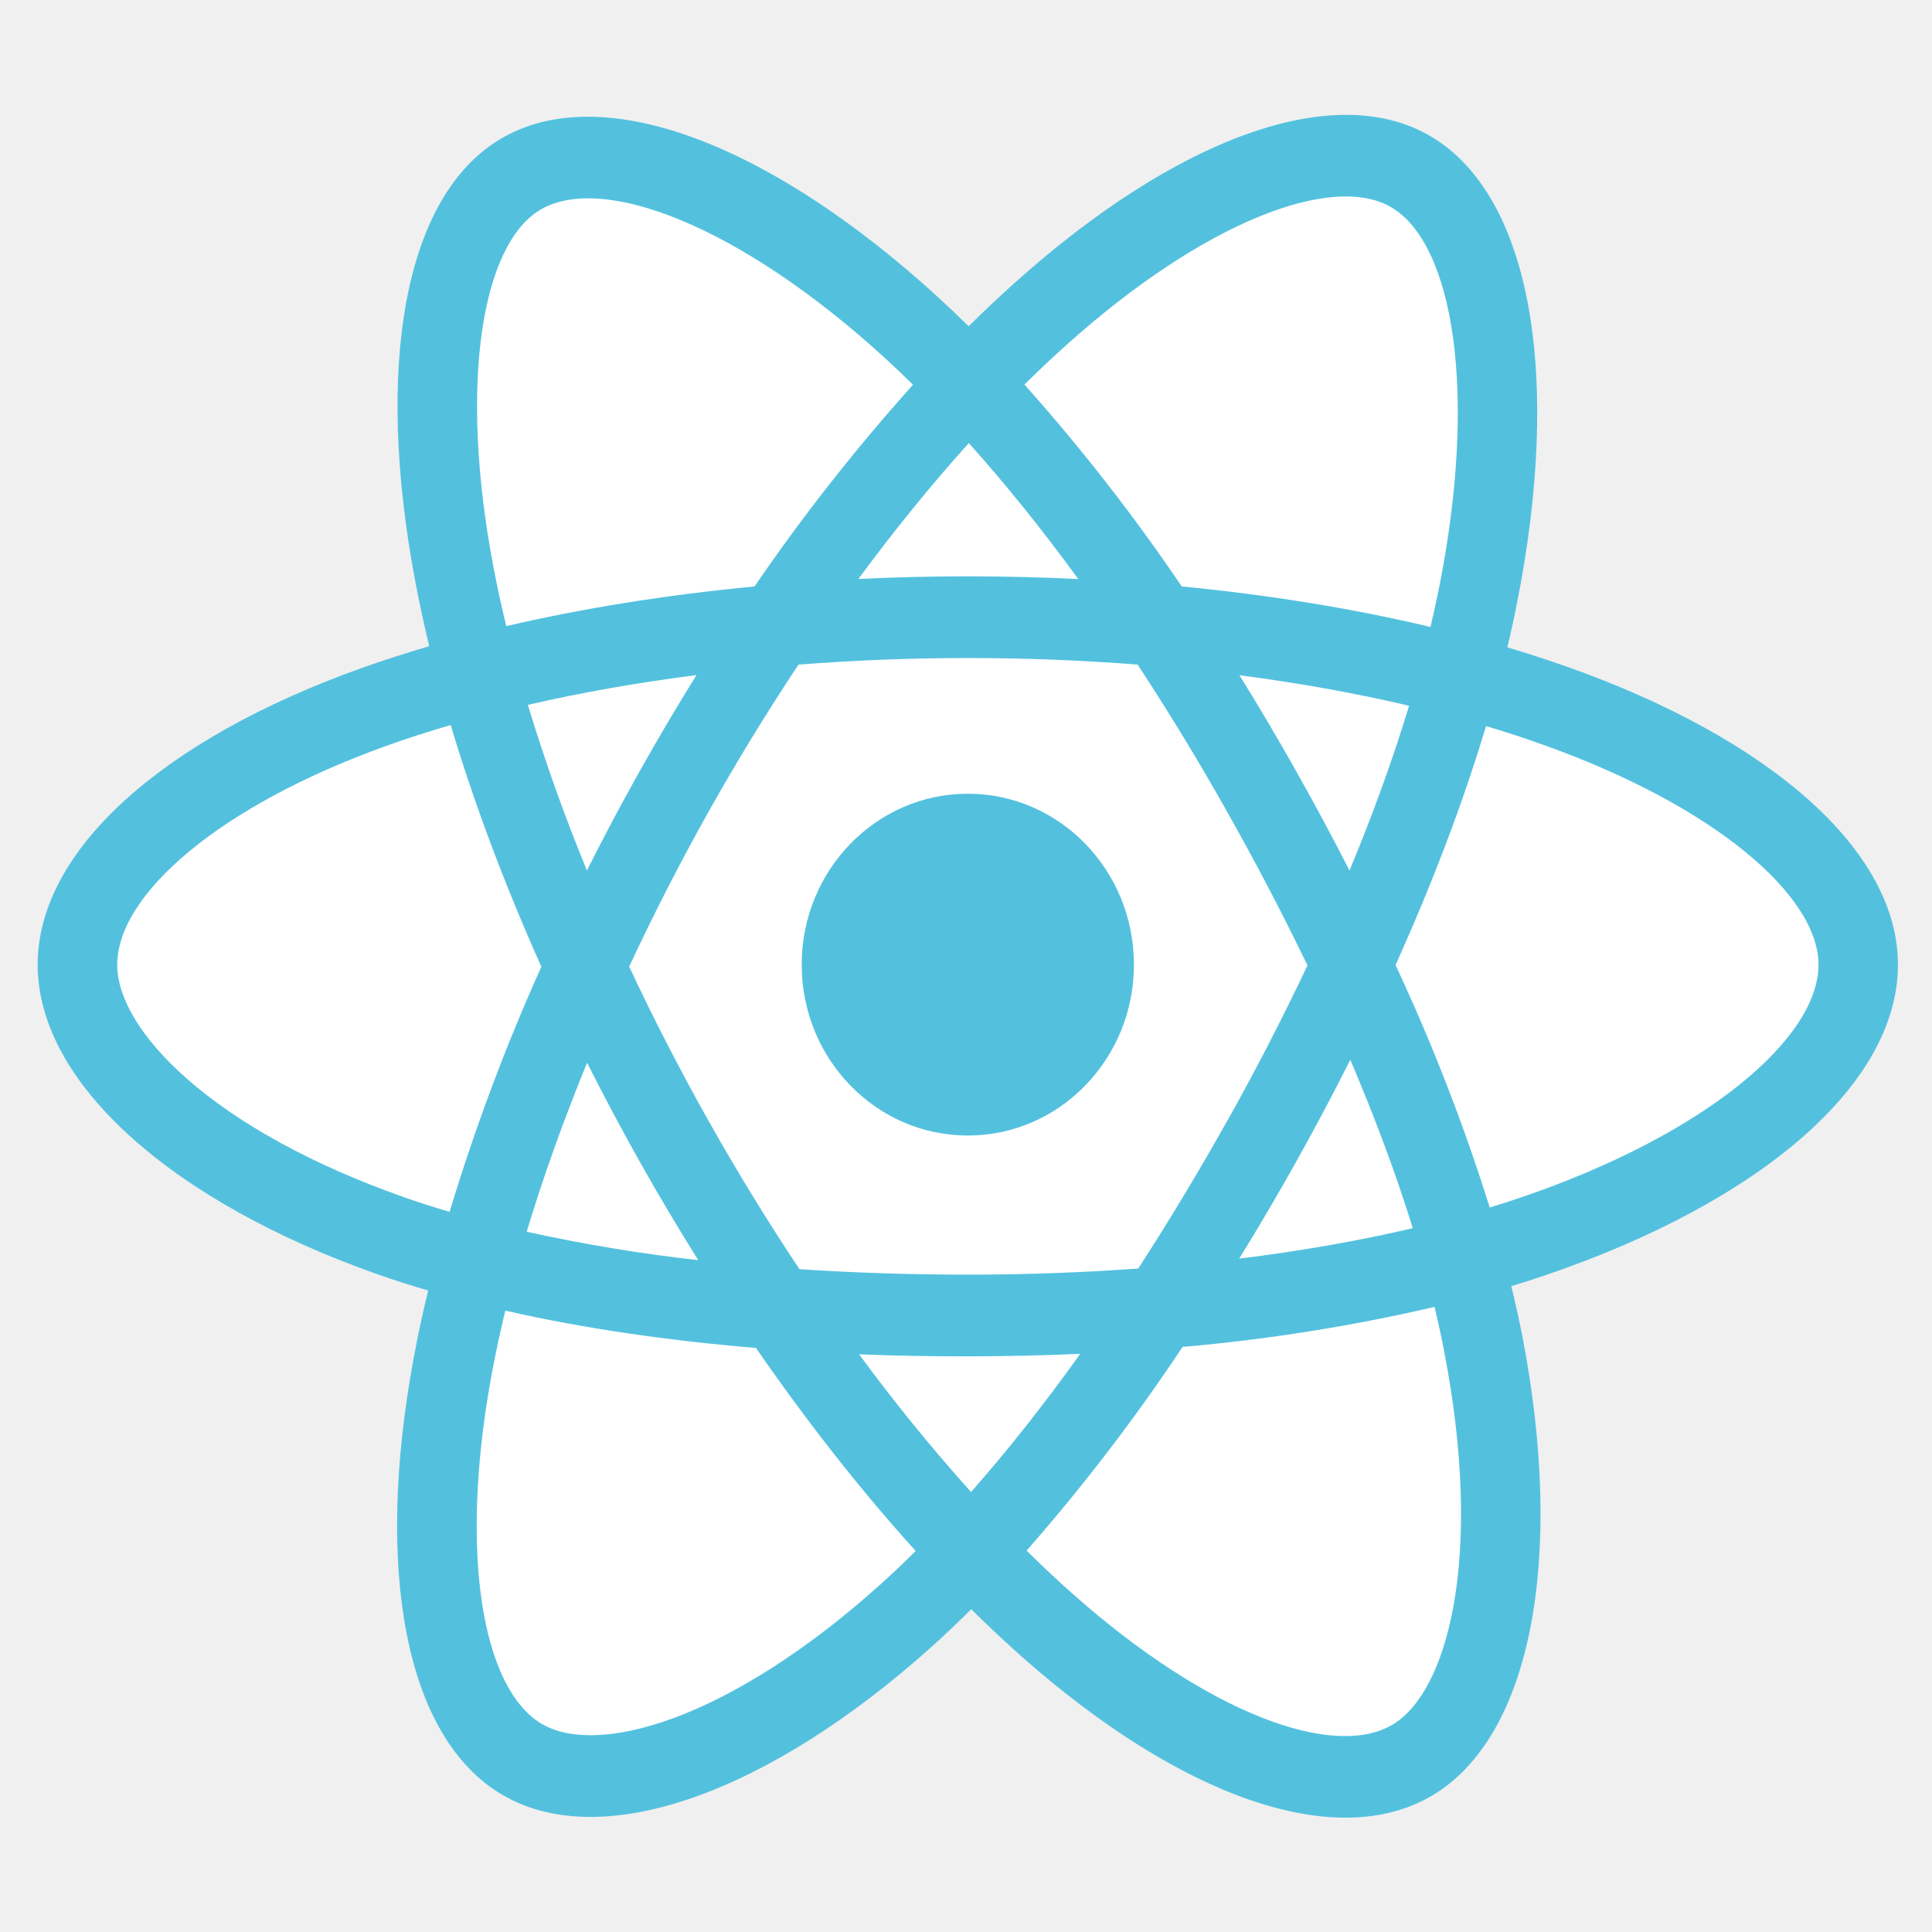
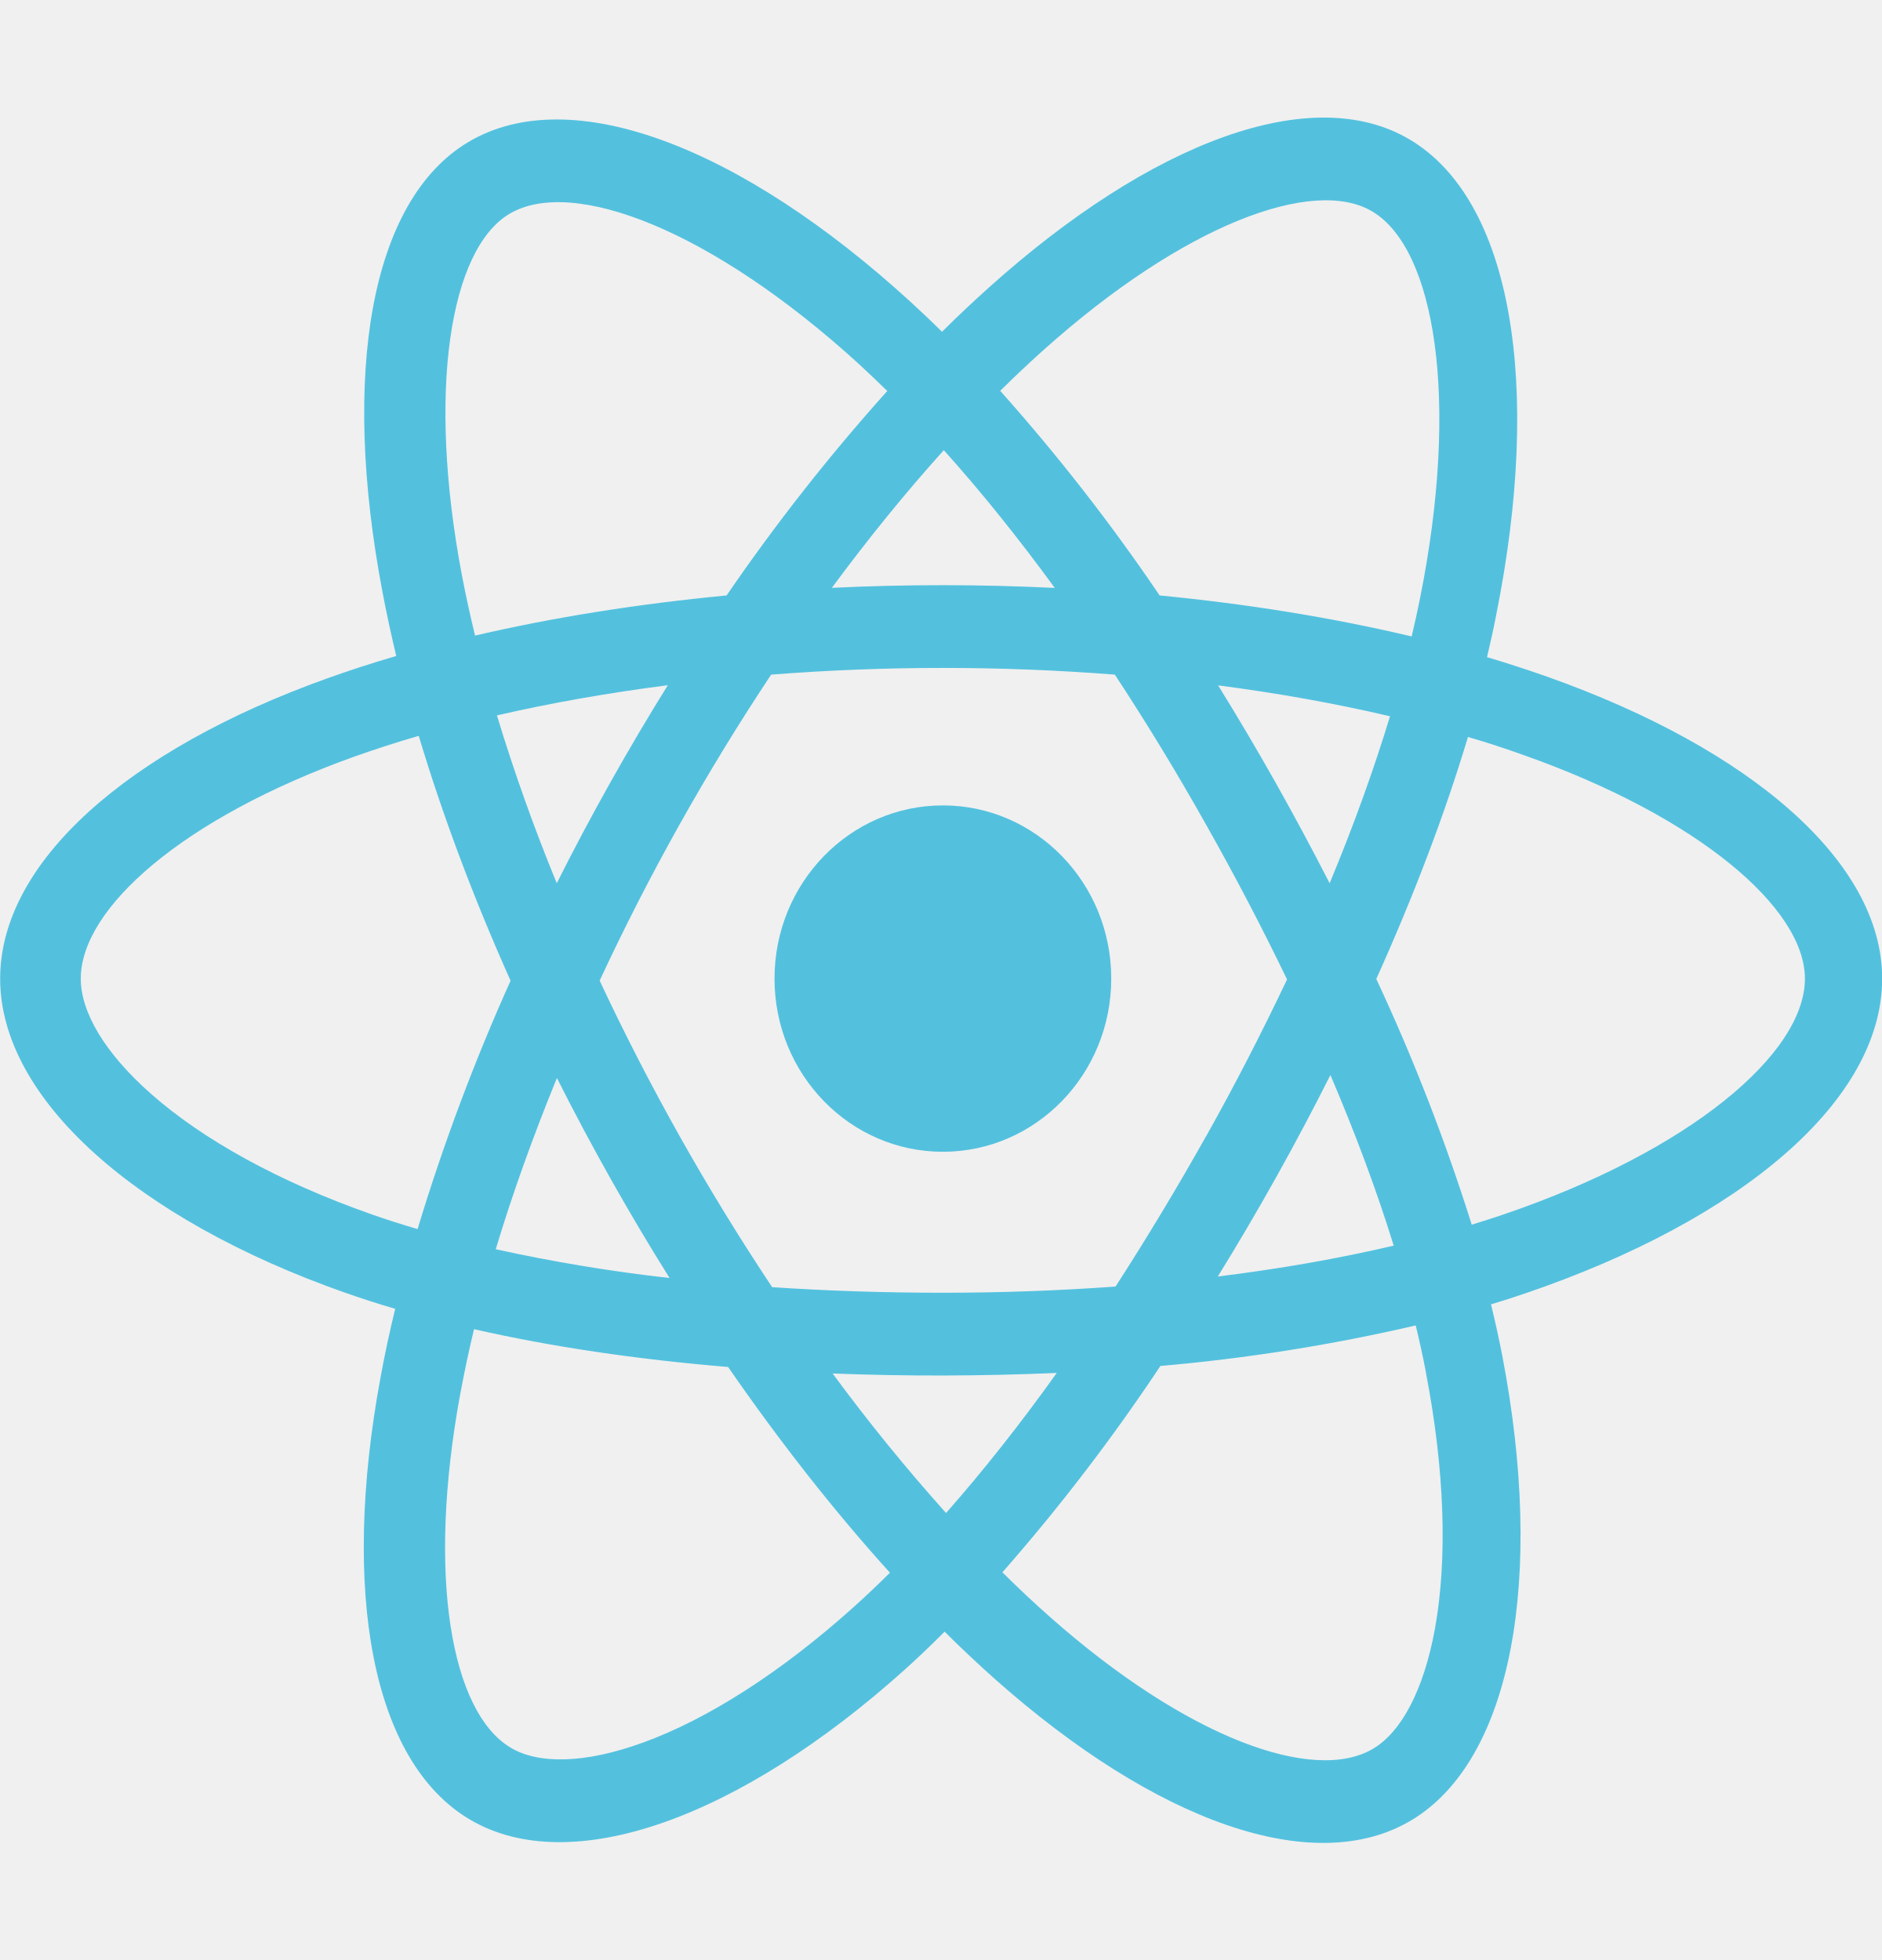
- <svg xmlns="http://www.w3.org/2000/svg" width="24" height="24" viewBox="0 0 24 24">
-   <g fill="none" fill-rule="nonzero">
-     <path fill="#53C1DE" d="M19.468 8.283a15.167 15.167 0 0 0-.743-.241c.041-.173.08-.347.114-.522.564-2.812.195-5.078-1.062-5.824-1.205-.715-3.177.03-5.168 1.814a15.63 15.63 0 0 0-.576.543 14.231 14.231 0 0 0-.383-.364C9.564 1.783 7.472.979 6.216 1.727 5.01 2.445 4.655 4.575 5.162 7.24c.05.264.107.526.17.787-.296.087-.581.179-.855.277-2.446.877-4.009 2.253-4.009 3.68 0 1.473 1.677 2.95 4.226 3.847.206.072.415.14.625.2-.069.282-.13.565-.182.85-.483 2.618-.106 4.698 1.095 5.41 1.241.737 3.323-.02 5.351-1.843.16-.144.321-.297.482-.458.203.202.411.397.625.587 1.964 1.739 3.904 2.44 5.104 1.726 1.24-.738 1.642-2.972 1.12-5.69a13.8 13.8 0 0 0-.14-.636c.147-.044.29-.09.43-.138 2.65-.903 4.373-2.362 4.373-3.856 0-1.431-1.613-2.816-4.109-3.7z" />
-     <path fill="#FFF" d="M18.894 14.875c-.127.043-.256.085-.388.125a24.245 24.245 0 0 0-1.17-3.012c.46-1.021.84-2.021 1.124-2.968.237.07.466.145.687.224 2.139.757 3.443 1.877 3.443 2.74 0 .918-1.409 2.112-3.696 2.891zm-.95 1.935c.232 1.202.265 2.289.112 3.138-.138.763-.415 1.272-.757 1.476-.728.434-2.286-.13-3.965-1.617-.193-.17-.387-.353-.581-.545a23.778 23.778 0 0 0 1.937-2.53 22.448 22.448 0 0 0 3.13-.497c.047.196.089.388.125.575zM8.347 21.35c-.711.259-1.278.266-1.62.063-.73-.433-1.032-2.103-.619-4.342.05-.265.105-.528.169-.79.946.216 1.994.37 3.114.464.64.926 1.309 1.777 1.984 2.522-.144.143-.29.282-.44.417-.897.806-1.796 1.378-2.587 1.666zm-3.333-6.48c-1.127-.396-2.057-.91-2.695-1.472-.573-.505-.863-1.007-.863-1.414 0-.865 1.255-1.97 3.347-2.72.263-.094.528-.18.796-.257.289.967.668 1.979 1.126 3.002a25.168 25.168 0 0 0-1.14 3.045 11.913 11.913 0 0 1-.571-.183zM6.13 7.046c-.434-2.284-.145-4.006.58-4.439.774-.46 2.483.197 4.285 1.842.115.106.23.216.347.33a24.223 24.223 0 0 0-1.969 2.506c-1.087.104-2.127.27-3.084.493a15.26 15.26 0 0 1-.159-.732zM16.1 9.577a32.49 32.49 0 0 0-.703-1.189c.737.096 1.444.223 2.107.379-.199.657-.447 1.343-.74 2.047-.213-.417-.435-.83-.664-1.237zm-4.065-4.073c.455.507.911 1.074 1.36 1.689a28.258 28.258 0 0 0-2.732-.001c.45-.61.91-1.175 1.372-1.688zm-4.091 4.08c-.227.404-.445.814-.653 1.23a22.833 22.833 0 0 1-.734-2.058c.66-.152 1.362-.276 2.095-.37-.245.394-.481.793-.708 1.198zm.729 6.07a20.478 20.478 0 0 1-2.13-.353c.204-.678.456-1.382.75-2.099a30.103 30.103 0 0 0 1.38 2.451zm3.389 2.88a22.69 22.69 0 0 1-1.39-1.71 33.488 33.488 0 0 0 2.747-.006c-.45.63-.905 1.205-1.357 1.717zm4.712-5.369c.309.725.57 1.426.776 2.092-.67.157-1.394.284-2.156.378a32.56 32.56 0 0 0 1.38-2.47zm-1.526.753c-.35.625-.72 1.24-1.108 1.84-.686.05-1.394.076-2.116.076-.72 0-1.419-.023-2.093-.068a28.942 28.942 0 0 1-2.115-3.758 28.677 28.677 0 0 1 2.103-3.752 27.191 27.191 0 0 1 4.213 0c.392.597.763 1.207 1.113 1.83.352.624.685 1.26.997 1.907-.31.654-.64 1.296-.993 1.925zm2.037-11.342c.774.46 1.075 2.31.589 4.739-.032.158-.067.316-.104.473-.959-.228-2-.397-3.09-.503a23.754 23.754 0 0 0-1.954-2.508c.173-.171.35-.339.532-.501 1.706-1.528 3.3-2.13 4.027-1.7z" />
-     <path fill="#53C1DE" d="M12.023 9.86c1.14 0 2.063.95 2.063 2.123 0 1.173-.924 2.123-2.063 2.123-1.14 0-2.064-.95-2.064-2.123 0-1.172.924-2.123 2.064-2.123" />
+ <svg xmlns="http://www.w3.org/2000/svg" width="24" height="25" viewBox="0 0 24 25" fill="none">
+   <g clip-path="url(#clip0)">
+     <path fill-rule="evenodd" clip-rule="evenodd" d="M18.963 8.382C19.222 8.459 19.48 8.543 19.735 8.633C22.327 9.553 24.002 10.993 24.002 12.482C24.002 14.037 22.212 15.554 19.46 16.494C19.315 16.544 19.166 16.592 19.014 16.637C19.067 16.857 19.116 17.077 19.159 17.299C19.701 20.127 19.284 22.451 17.996 23.219C16.75 23.962 14.735 23.232 12.695 21.423C12.473 21.225 12.257 21.023 12.046 20.812C11.879 20.98 11.712 21.139 11.546 21.289C9.439 23.186 7.277 23.973 5.988 23.206C4.741 22.465 4.349 20.302 4.851 17.578C4.905 17.281 4.968 16.987 5.04 16.694C4.822 16.631 4.605 16.56 4.391 16.485C1.744 15.552 0.002 14.016 0.002 12.483C0.002 10.999 1.625 9.567 4.166 8.655C4.45 8.553 4.746 8.457 5.053 8.367C4.988 8.095 4.929 7.822 4.877 7.548C4.35 4.775 4.719 2.559 5.972 1.812C7.276 1.034 9.449 1.871 11.615 3.853C11.75 3.977 11.883 4.103 12.013 4.232C12.207 4.039 12.407 3.85 12.611 3.667C14.679 1.811 16.727 1.036 17.978 1.78C19.284 2.556 19.667 4.914 19.081 7.839C19.046 8.021 19.006 8.202 18.963 8.382ZM18.768 15.621C18.905 15.579 19.04 15.536 19.172 15.491C21.551 14.681 23.017 13.438 23.017 12.483C23.017 11.585 21.66 10.42 19.435 9.633C19.205 9.55 18.967 9.472 18.72 9.4C18.425 10.385 18.029 11.425 17.551 12.487C18.026 13.504 18.432 14.55 18.768 15.621ZM18.3 20.769C18.459 19.885 18.425 18.755 18.183 17.504H18.184C18.147 17.309 18.103 17.11 18.054 16.906C16.982 17.155 15.894 17.328 14.798 17.423C14.186 18.344 13.513 19.224 12.783 20.055C12.985 20.255 13.186 20.445 13.387 20.622C15.134 22.169 16.755 22.756 17.512 22.304C17.868 22.092 18.156 21.562 18.3 20.769ZM6.514 22.293C6.869 22.504 7.459 22.497 8.199 22.227H8.2C9.023 21.928 9.958 21.333 10.891 20.494C11.047 20.354 11.199 20.209 11.349 20.06C10.647 19.285 9.951 18.4 9.285 17.436C8.12 17.339 7.03 17.178 6.045 16.954C5.979 17.226 5.922 17.5 5.87 17.776C5.44 20.105 5.754 21.842 6.514 22.293ZM1.928 13.954C2.591 14.539 3.559 15.074 4.731 15.486V15.487C4.928 15.555 5.126 15.619 5.325 15.677C5.652 14.597 6.048 13.539 6.511 12.509C6.035 11.445 5.641 10.392 5.34 9.386C5.061 9.466 4.786 9.556 4.512 9.653C2.335 10.434 1.03 11.583 1.03 12.483C1.03 12.907 1.332 13.429 1.928 13.954ZM6.496 2.728C5.742 3.178 5.441 4.97 5.892 7.346C5.941 7.601 5.997 7.855 6.058 8.107C7.054 7.875 8.135 7.703 9.266 7.595C9.891 6.682 10.575 5.811 11.315 4.987C11.193 4.869 11.073 4.754 10.954 4.644C9.079 2.933 7.301 2.249 6.496 2.728ZM15.534 8.742C15.786 9.149 16.03 9.562 16.265 9.979C16.503 10.402 16.734 10.832 16.956 11.266C17.261 10.534 17.518 9.82 17.726 9.136C17.036 8.974 16.3 8.842 15.534 8.742ZM13.451 7.499C12.984 6.859 12.509 6.269 12.036 5.742C11.555 6.275 11.077 6.863 10.608 7.498C11.555 7.452 12.504 7.453 13.451 7.499ZM7.1 11.266C7.317 10.833 7.544 10.407 7.78 9.986C8.016 9.565 8.261 9.15 8.516 8.74C7.754 8.838 7.023 8.967 6.337 9.125C6.557 9.85 6.812 10.565 7.1 11.266ZM6.322 15.934C7.054 16.095 7.794 16.218 8.538 16.301V16.3C8.02 15.473 7.541 14.622 7.102 13.75C6.797 14.496 6.534 15.229 6.322 15.934ZM10.618 17.519C11.071 18.135 11.553 18.728 12.064 19.298V19.299C12.534 18.766 13.008 18.168 13.476 17.512C12.524 17.553 11.57 17.556 10.618 17.519ZM17.773 15.888C17.559 15.195 17.288 14.466 16.966 13.712C16.525 14.589 16.046 15.446 15.53 16.282C16.323 16.184 17.076 16.052 17.773 15.888ZM14.226 16.41C14.629 15.785 15.014 15.146 15.379 14.495H15.38C15.747 13.841 16.09 13.173 16.413 12.493C16.088 11.819 15.742 11.158 15.375 10.509C15.011 9.861 14.625 9.226 14.217 8.605C12.759 8.491 11.293 8.491 9.834 8.605C9.008 9.849 8.277 11.154 7.647 12.508C8.282 13.864 9.017 15.171 9.847 16.418C10.548 16.465 11.275 16.489 12.024 16.489C12.775 16.489 13.512 16.462 14.226 16.41ZM18.11 7.626C18.616 5.099 18.303 3.174 17.498 2.696C16.741 2.248 15.083 2.874 13.308 4.464C13.119 4.633 12.935 4.807 12.755 4.985C13.49 5.809 14.169 6.68 14.788 7.595C15.922 7.705 17.005 7.881 18.002 8.118C18.041 7.955 18.077 7.79 18.11 7.626Z" fill="#53C1DE" />
+     <path d="M12.024 10.273C13.21 10.273 14.171 11.262 14.171 12.482C14.171 13.703 13.209 14.691 12.024 14.691C10.838 14.691 9.877 13.703 9.877 12.482C9.877 11.263 10.838 10.273 12.024 10.273Z" fill="#53C1DE" />
  </g>
+   <defs>
+     <clipPath id="clip0">
+       <path d="M0 0.5H24V24.5H0V0.5Z" fill="white" />
+     </clipPath>
+   </defs>
</svg>
